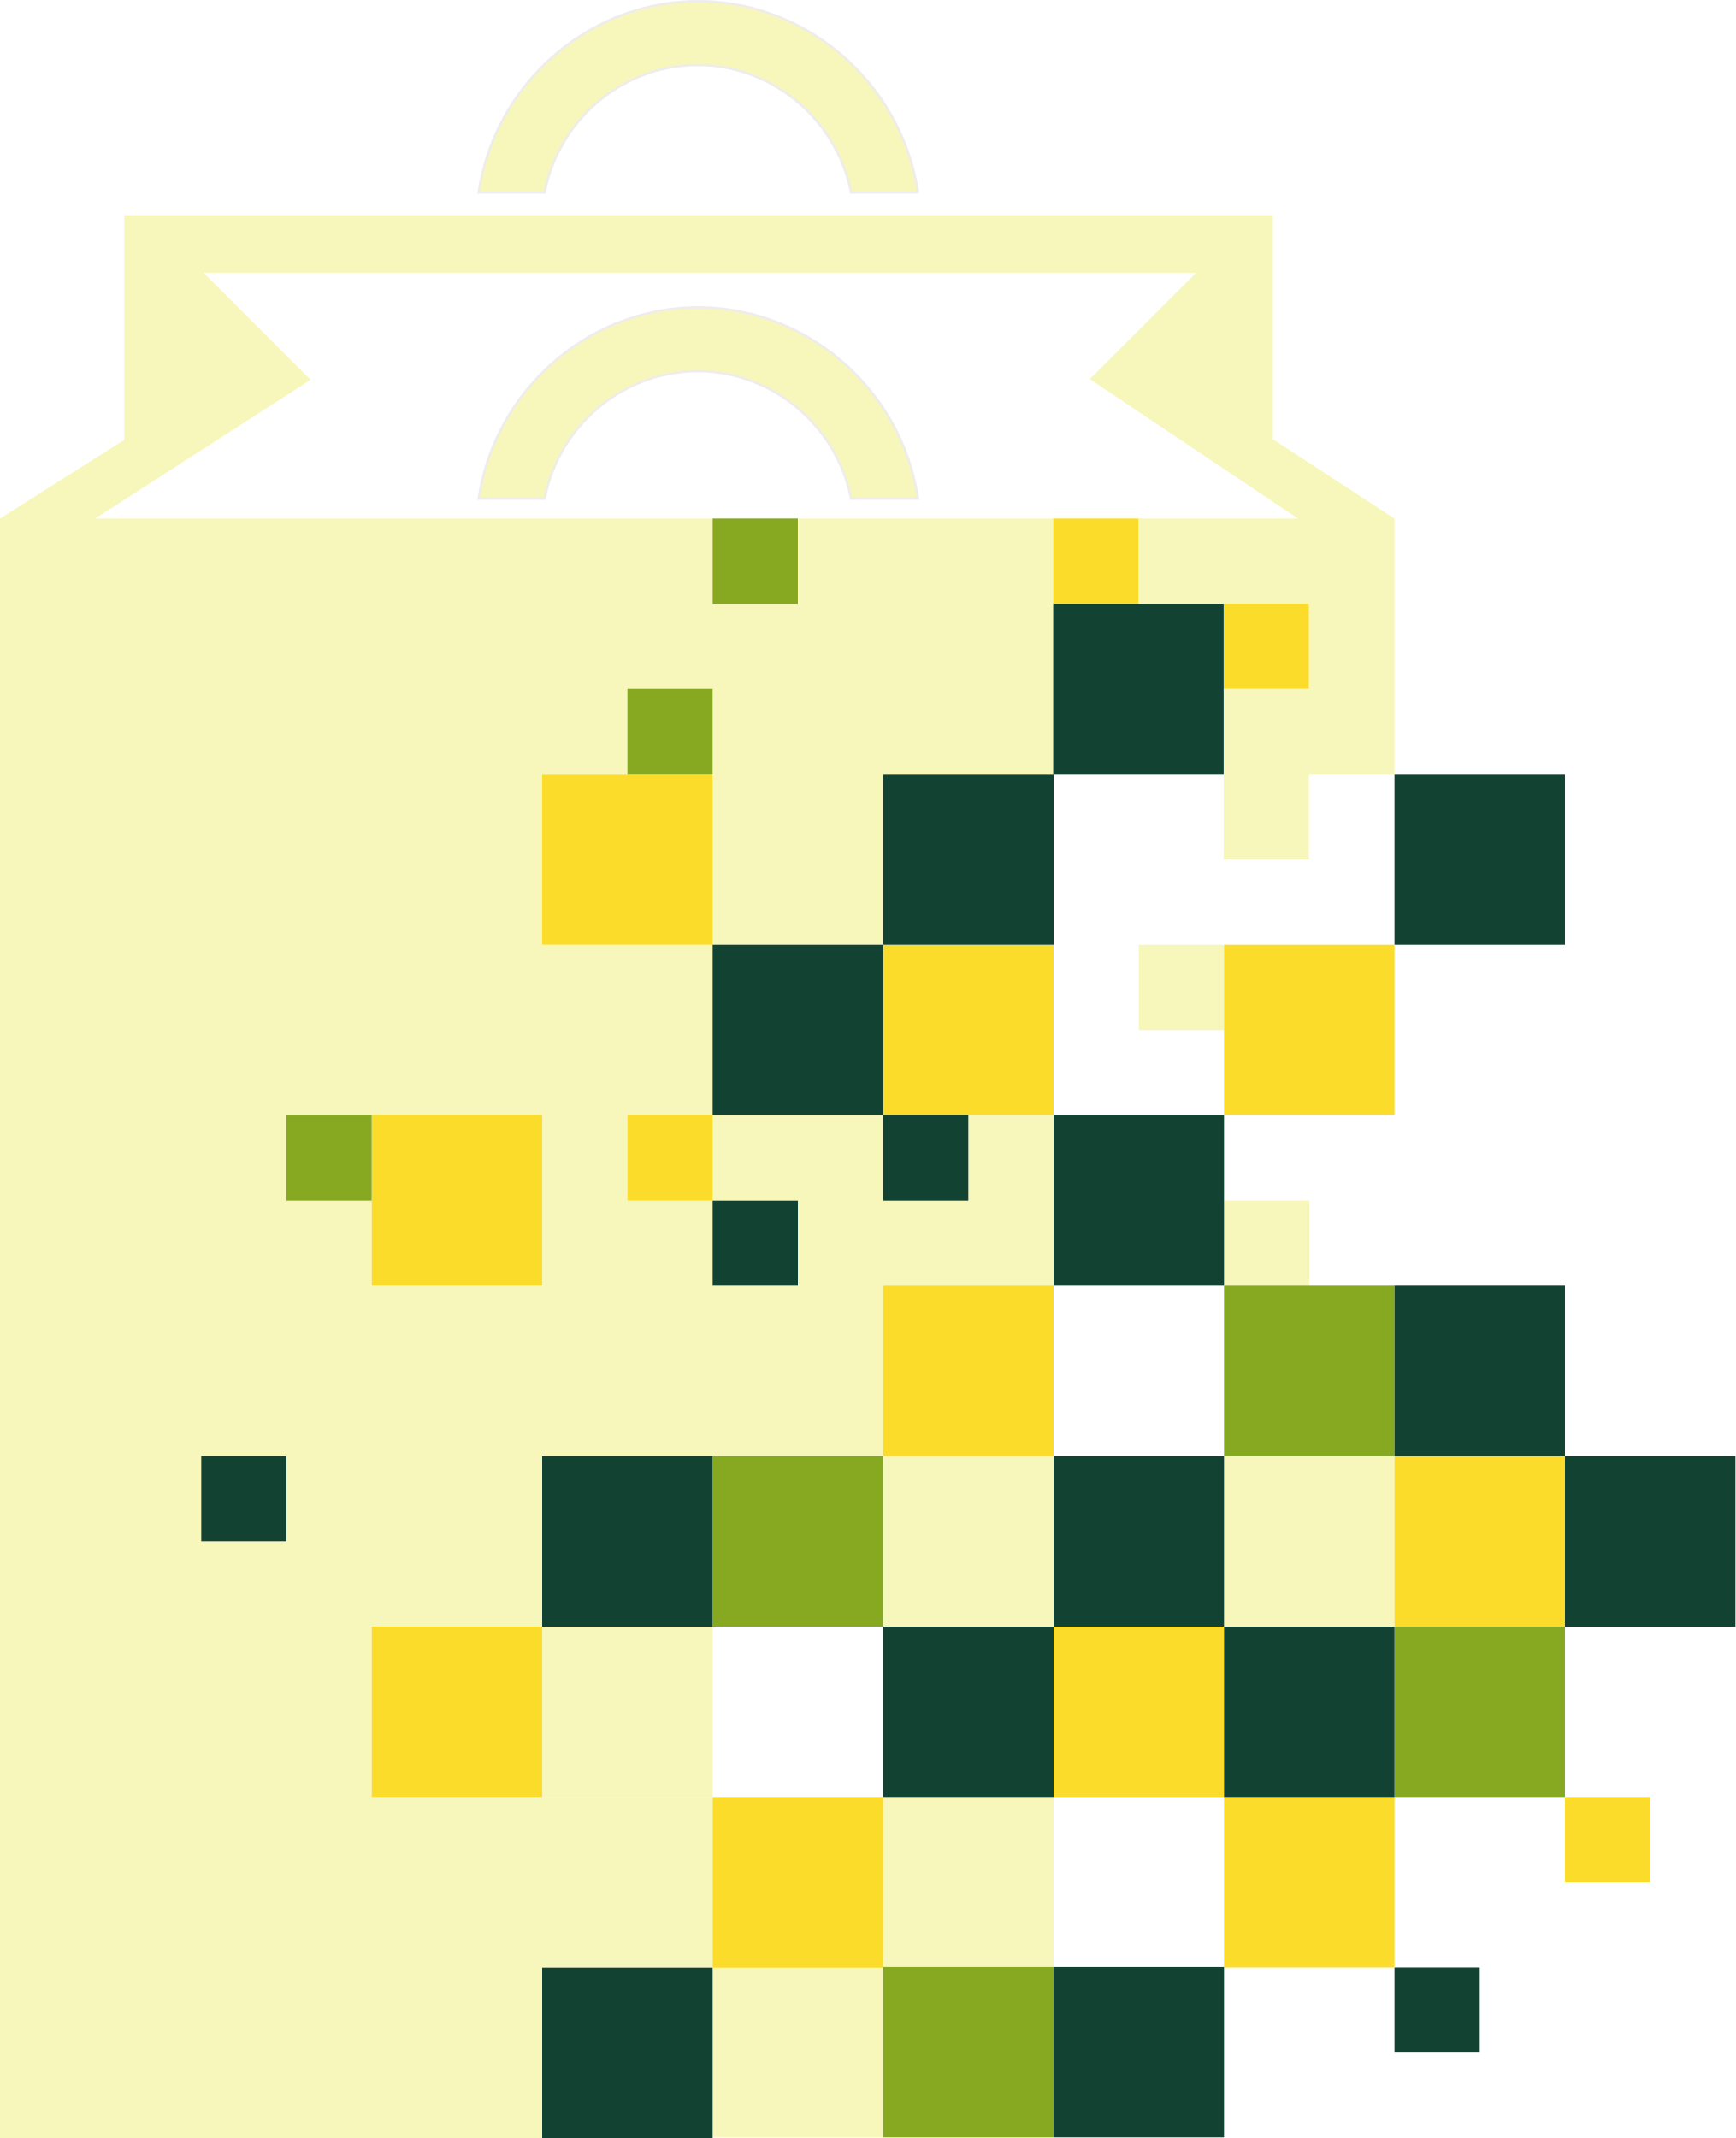
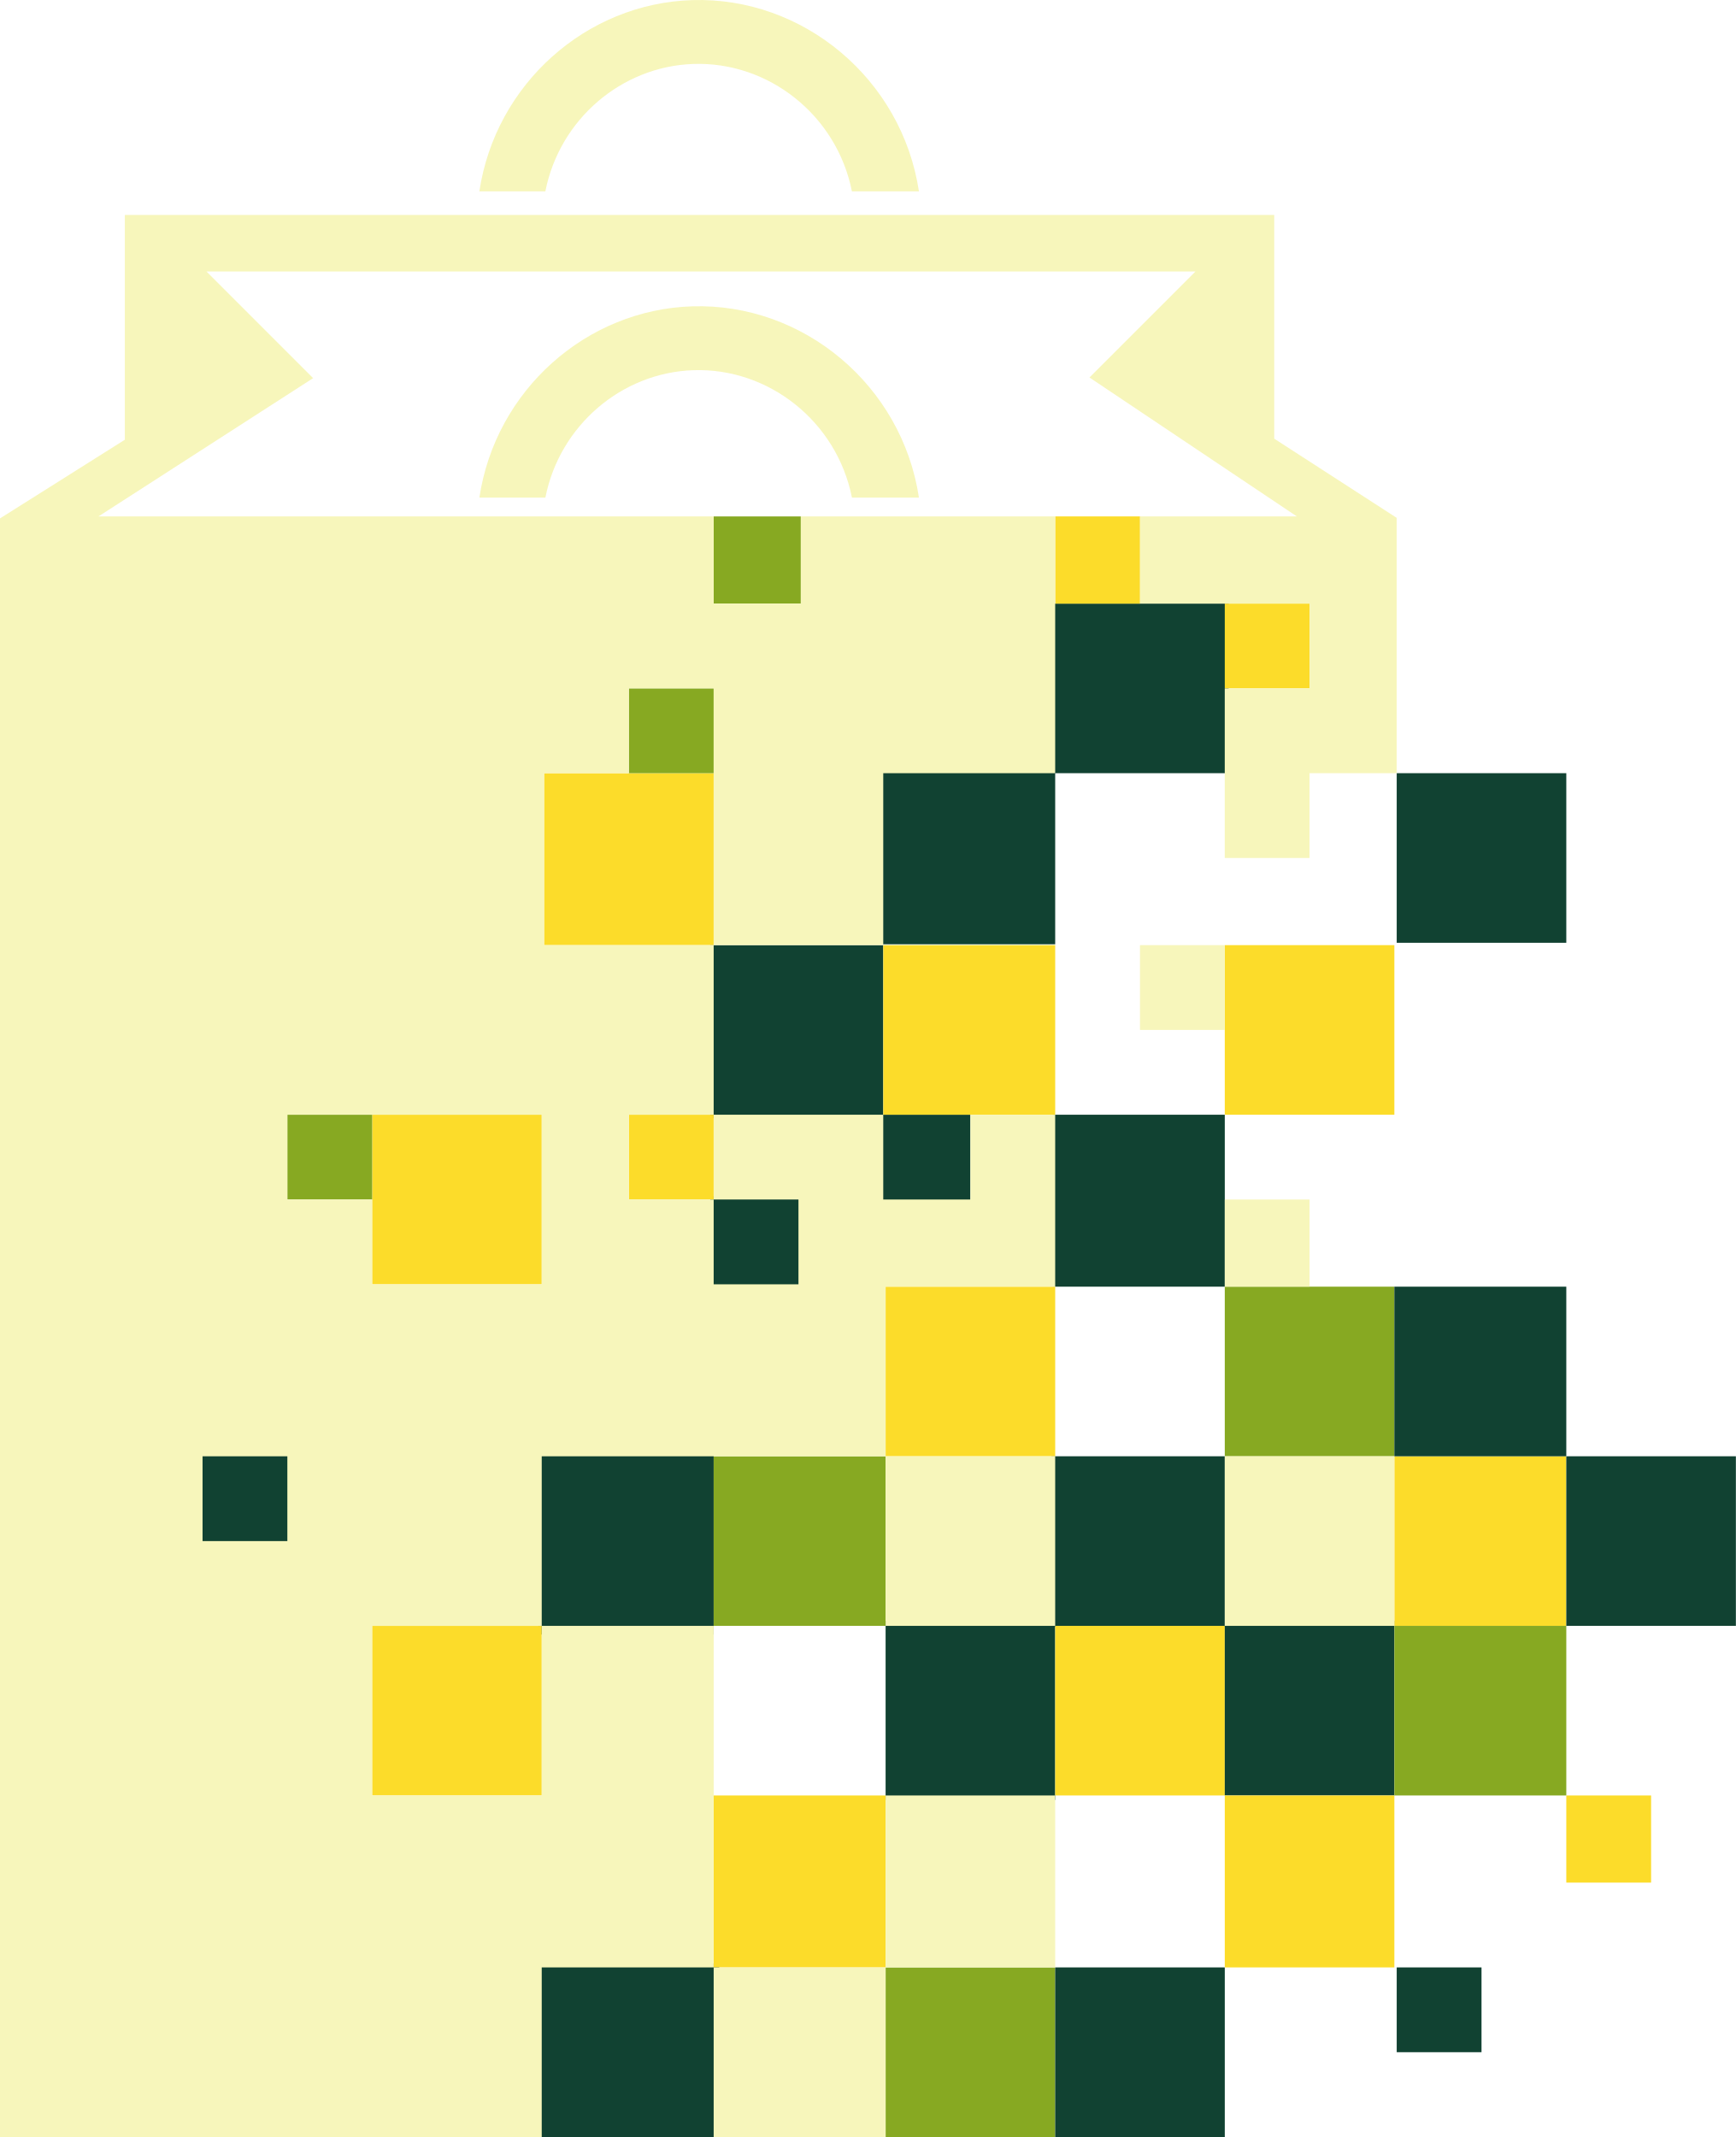
- <svg xmlns="http://www.w3.org/2000/svg" id="Layer_2" data-name="Layer 2" viewBox="0 0 737.08 908.04">
+ <svg xmlns="http://www.w3.org/2000/svg" id="Layer_2" data-name="Layer 2" viewBox="0 0 737 907.25">
  <defs>
    <style>
+       .cls-1 {
+         fill: #f7f6bb;
+       }
+ 
      .cls-1, .cls-2, .cls-3, .cls-4 {
        stroke-width: 0px;
-       }
- 
-       .cls-1, .cls-5 {
-         fill: #f7f6bb;
      }

      .cls-2 {
        fill: #114232;
      }

      .cls-3 {
        fill: #87a922;
      }

-       .cls-5 {
-         stroke: #efecec;
-         stroke-miterlimit: 10;
-       }
- 
      .cls-4 {
        fill: #fcdc2a;
      }
    </style>
  </defs>
  <g id="Logo_Green" data-name="Logo Green">
-     <g id="Box_BG" data-name="Box BG">
-       <g id="Handles">
-         <path class="cls-5" d="M389.91,211.78c-7.23-47.76-49.15-82.65-96.23-81.2-44.99,1.38-83.53,35.61-90.39,81.2h28.02c6.04-30.61,32.37-53.06,62.82-54.09,32.05-1.08,60.93,21.82,67.34,54.09h28.44Z" />
-         <path class="cls-5" d="M389.91,81.75C382.68,33.99,340.75-.9,293.68.54c-44.99,1.38-83.53,35.61-90.39,81.2h28.02c6.04-30.61,32.37-53.06,62.82-54.09,32.05-1.08,60.93,21.82,67.34,54.09h28.44Z" />
-       </g>
-       <g>
-         <rect class="cls-1" x="483.68" y="401.24" width="36.2" height="36.2" />
-         <rect class="cls-1" x="519.88" y="509.84" width="36.2" height="36.2" />
-         <rect class="cls-1" x="375.08" y="618.44" width="72.4" height="72.4" />
-         <rect class="cls-1" x="375.08" y="763.24" width="72.4" height="72.4" />
-         <rect class="cls-1" x="519.88" y="618.44" width="72.4" height="72.4" />
-         <rect class="cls-1" x="302.68" y="835.37" width="72.4" height="72.4" />
-         <rect class="cls-1" x="230.28" y="690.84" width="72.4" height="72.4" />
-         <path class="cls-1" d="M540.63,186.55v-95.16H52.77v95.44L0,220.23v687.81h230.28v-72.4h72.4v-72.4h-144.8v-72.4h72.4v-72.4h144.8v-72.4h72.4v-72.4h-36.2v36.2h-36.2v-36.2h-72.4v36.2h36.2v36.2h-36.2v-36.2h-36.2v-36.2h36.2v-72.4h-72.4v-72.4h36.2v-36.2h36.2v108.6h72.4v-72.4h72.24v-108.6h-107.99v36.2h-36.65v-36.2H40.42l91.51-58.95-45.47-45.47h421.61l-45.19,45.19,88.42,59.23h-67.78v36.2h72.4v36.2h-36.2v72.4h36.2v-36.2h36.36v-108.6l-51.65-33.68ZM121.68,473.64h108.6v72.4h-72.4v-36.2h-36.2v-36.2ZM121.68,618.44v36.2h-36.2v-36.2h36.2Z" />
-       </g>
-     </g>
-     <g id="Light_Boxes" data-name="Light Boxes">
-       <rect class="cls-4" x="447.32" y="220.23" width="36.2" height="36.2" />
-       <rect class="cls-4" x="519.72" y="256.43" width="36.2" height="36.2" />
-       <rect class="cls-4" x="230.28" y="328.84" width="72.4" height="72.4" />
-       <rect class="cls-4" x="375.08" y="401.24" width="72.4" height="72.4" />
-       <rect class="cls-4" x="519.88" y="401.24" width="72.4" height="72.4" />
-       <rect class="cls-4" x="266.48" y="473.64" width="36.2" height="36.2" />
-       <rect class="cls-4" x="157.88" y="473.64" width="72.4" height="72.4" />
-       <rect class="cls-4" x="375.08" y="546.04" width="72.4" height="72.4" />
-       <rect class="cls-4" x="592.28" y="618.44" width="72.4" height="72.4" />
-       <rect class="cls-4" x="447.48" y="690.84" width="72.4" height="72.4" />
-       <rect class="cls-4" x="519.88" y="763.17" width="72.4" height="72.4" />
-       <rect class="cls-4" x="664.68" y="763.24" width="36.2" height="36.2" />
-       <rect class="cls-4" x="302.68" y="763.24" width="72.4" height="72.4" />
-       <rect class="cls-4" x="157.88" y="690.84" width="72.4" height="72.4" />
-     </g>
-     <g id="Mid_Boxes" data-name="Mid Boxes">
-       <rect class="cls-3" x="302.68" y="220.23" width="36.2" height="36.2" />
-       <rect class="cls-3" x="121.68" y="473.64" width="36.2" height="36.2" />
-       <rect class="cls-3" x="519.88" y="546.04" width="72.4" height="72.4" />
-       <rect class="cls-3" x="302.68" y="618.44" width="72.4" height="72.4" />
-       <rect class="cls-3" x="375.08" y="835.37" width="72.4" height="72.4" />
-       <rect class="cls-3" x="592.28" y="690.84" width="72.4" height="72.4" />
-       <rect class="cls-3" x="266.48" y="292.63" width="36.2" height="36.2" />
-     </g>
-     <g id="Dark_Boxes" data-name="Dark Boxes">
-       <rect class="cls-2" x="447.32" y="256.43" width="72.4" height="72.4" />
-       <rect class="cls-2" x="375.08" y="328.84" width="72.4" height="72.4" />
-       <rect class="cls-2" x="302.68" y="401.24" width="72.4" height="72.4" />
-       <rect class="cls-2" x="447.48" y="473.64" width="72.4" height="72.4" />
-       <rect class="cls-2" x="375.08" y="473.64" width="36.2" height="36.2" />
-       <rect class="cls-2" x="302.68" y="509.84" width="36.2" height="36.2" />
-       <rect class="cls-2" x="85.48" y="618.44" width="36.2" height="36.2" />
-       <rect class="cls-2" x="230.28" y="618.44" width="72.4" height="72.4" />
-       <rect class="cls-2" x="447.48" y="618.44" width="72.4" height="72.4" />
-       <rect class="cls-2" x="375.08" y="690.84" width="72.4" height="72.4" />
-       <rect class="cls-2" x="519.88" y="690.84" width="72.4" height="72.4" />
-       <rect class="cls-2" x="664.68" y="618.44" width="72.4" height="72.4" />
-       <rect class="cls-2" x="230.28" y="835.64" width="72.4" height="72.4" />
-       <rect class="cls-2" x="447.48" y="835.37" width="72.4" height="72.4" />
-       <rect class="cls-2" x="592.28" y="835.57" width="36.2" height="36.2" />
-       <rect class="cls-2" x="592.28" y="546.04" width="72.4" height="72.4" />
-       <rect class="cls-2" x="592.28" y="328.84" width="72.4" height="72.4" />
-     </g>
+     <rect class="cls-2" x="227.34" y="833.58" width="78.03" height="73.67" />
+     <rect class="cls-2" x="228.52" y="616.53" width="74.48" height="77.42" />
+     <rect class="cls-2" x="301.55" y="507.88" width="39.81" height="38.37" />
+     <rect class="cls-2" x="370.75" y="473.25" width="41.25" height="37" />
+     <rect class="cls-2" x="301.55" y="401.25" width="73.45" height="73.45" />
+     <rect class="cls-2" x="373.46" y="326.35" width="74.54" height="74.54" />
+     <rect class="cls-2" x="447.48" y="256.25" width="74.16" height="72" />
+     <rect class="cls-2" x="447" y="473.25" width="73" height="73" />
+     <rect class="cls-2" x="376" y="688.1" width="72" height="76.06" />
+     <rect class="cls-2" x="446.4" y="618.25" width="73.6" height="72.31" />
+     <rect class="cls-4" x="448" y="690.25" width="72" height="72" />
+     <rect class="cls-2" x="520" y="688.1" width="72" height="74.15" />
+     <rect class="cls-4" x="448" y="219.24" width="36.05" height="37.05" />
+     <rect class="cls-4" x="520" y="256.25" width="36" height="36" />
+     <rect class="cls-4" x="231" y="328.25" width="72" height="73" />
+     <rect class="cls-4" x="375" y="401.25" width="73" height="72" />
+     <rect class="cls-4" x="520" y="401.25" width="72" height="72" />
+     <rect class="cls-4" x="267" y="473.25" width="36" height="36" />
+     <rect class="cls-4" x="158" y="473.25" width="72" height="72" />
+     <rect class="cls-4" x="376" y="546.25" width="72" height="72" />
+     <rect class="cls-4" x="592" y="618.25" width="73" height="72" />
+     <rect class="cls-4" x="520" y="762.25" width="72" height="73" />
+     <rect class="cls-4" x="665" y="762.25" width="36" height="37" />
+     <rect class="cls-4" x="303" y="762.25" width="73" height="73" />
+     <rect class="cls-4" x="158" y="690.25" width="72" height="72" />
+     <rect class="cls-3" x="303" y="219.25" width="37" height="37" />
+     <rect class="cls-3" x="122" y="473.25" width="36" height="36" />
+     <rect class="cls-3" x="520" y="546.25" width="72" height="72" />
+     <rect class="cls-3" x="303" y="618.25" width="73" height="72" />
+     <rect class="cls-3" x="376" y="835.25" width="72" height="72" />
+     <rect class="cls-3" x="592" y="690.25" width="73" height="72" />
+     <rect class="cls-3" x="267" y="292.25" width="36" height="36" />
+     <rect class="cls-2" x="85.64" y="617.77" width="36.77" height="37.25" />
+     <rect class="cls-2" x="665" y="618.25" width="72" height="72" />
+     <rect class="cls-2" x="448" y="835.25" width="72" height="72" />
+     <rect class="cls-2" x="593" y="835.25" width="36" height="36" />
+     <rect class="cls-2" x="592" y="546.25" width="73" height="72" />
+     <rect class="cls-2" x="593" y="328.25" width="72" height="72" />
+     <path class="cls-1" d="M390.15,211.25c-7.23-47.76-49.15-82.65-96.23-81.2-44.99,1.38-83.53,35.61-90.39,81.2h28.02c6.04-30.61,32.37-53.06,62.82-54.09,32.05-1.08,60.93,21.82,67.34,54.09h28.44Z" />
+     <path class="cls-1" d="M390.15,81.25C382.92,33.49,340.99-1.4,293.91.04c-44.99,1.38-83.53,35.61-90.39,81.2h28.02c6.04-30.61,32.37-53.06,62.82-54.09,32.05-1.08,60.93,21.82,67.34,54.09h28.44Z" />
+     <rect class="cls-1" x="484" y="401.25" width="36" height="36" />
+     <rect class="cls-1" x="520" y="509.25" width="36" height="37" />
+     <rect class="cls-1" x="376" y="762.25" width="72" height="73" />
+     <rect class="cls-1" x="520" y="618.25" width="72" height="72" />
+     <rect class="cls-1" x="303" y="835.25" width="73" height="72" />
+     <path class="cls-1" d="M541,186.23v-94.98H53v95.44L0,220.09v687.16h230v-72h73v-73h-145v-72h72v-72h146v-72h72v-73h-36v36h-37v-36h-72v36h36v36h-36v-36h-36v-36h36v-72h-72v-73h36v-36h36v109h72v-73h73v-109h-108v37h-37v-37H41.8l91.14-58.71-45.29-45.29h419.91l-45.01,45.01,88.06,58.99h-66.62v37h72v36h-36v72h36v-36h37v-108.4l-52-33.62ZM122,473.25h108v72h-72v-36h-36v-36ZM86,618.25h36v36h-36v-36Z" />
+     <rect class="cls-1" x="230" y="690.25" width="73" height="72.92" />
+     <rect class="cls-1" x="376" y="618.25" width="72" height="72" />
  </g>
</svg>
